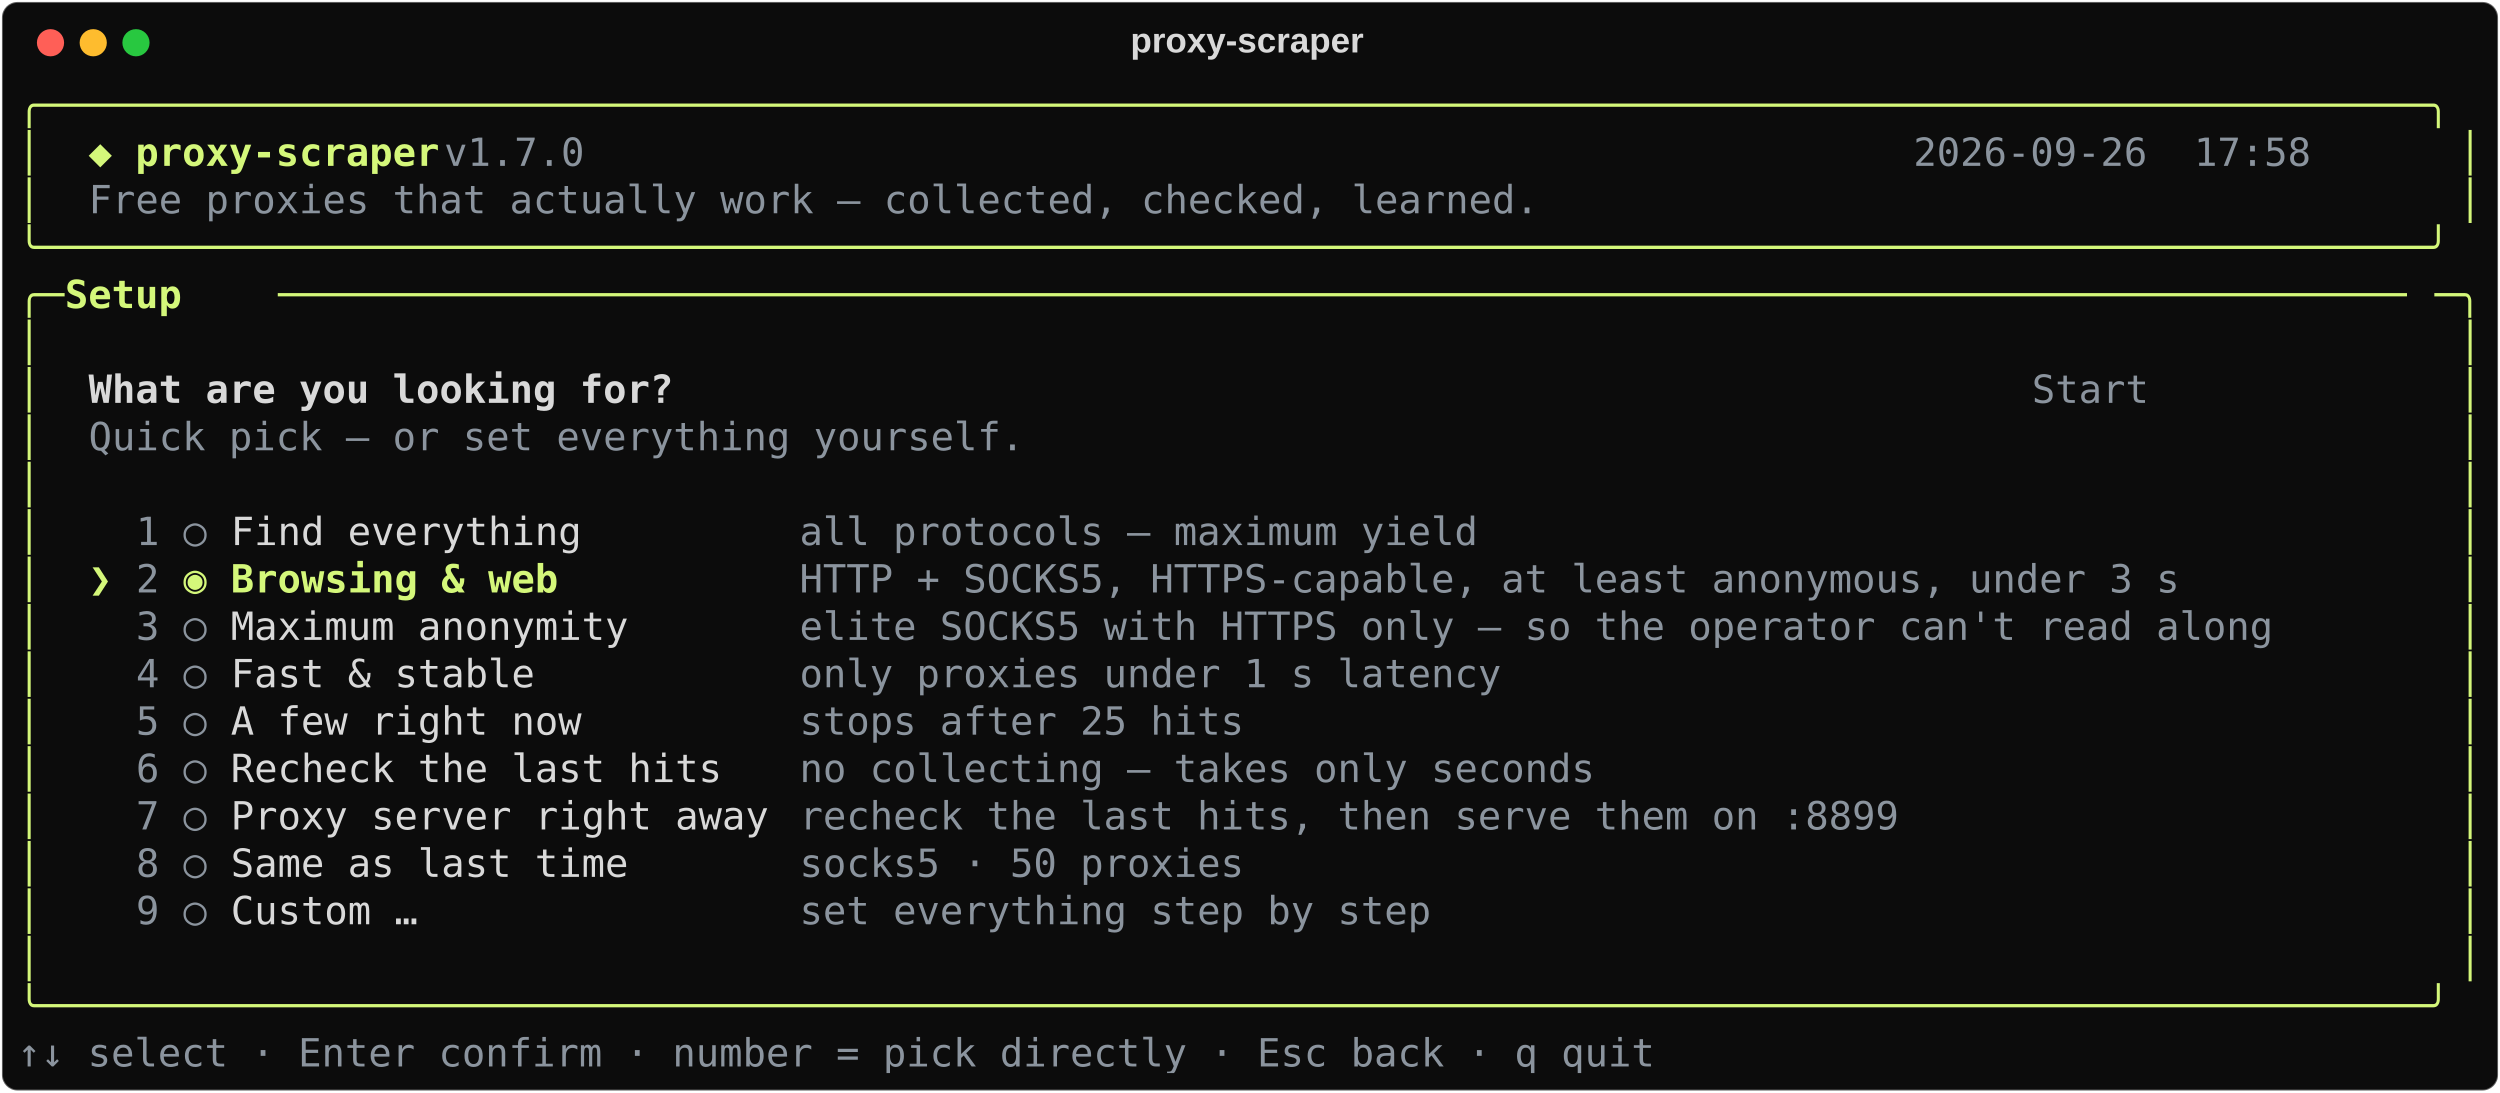
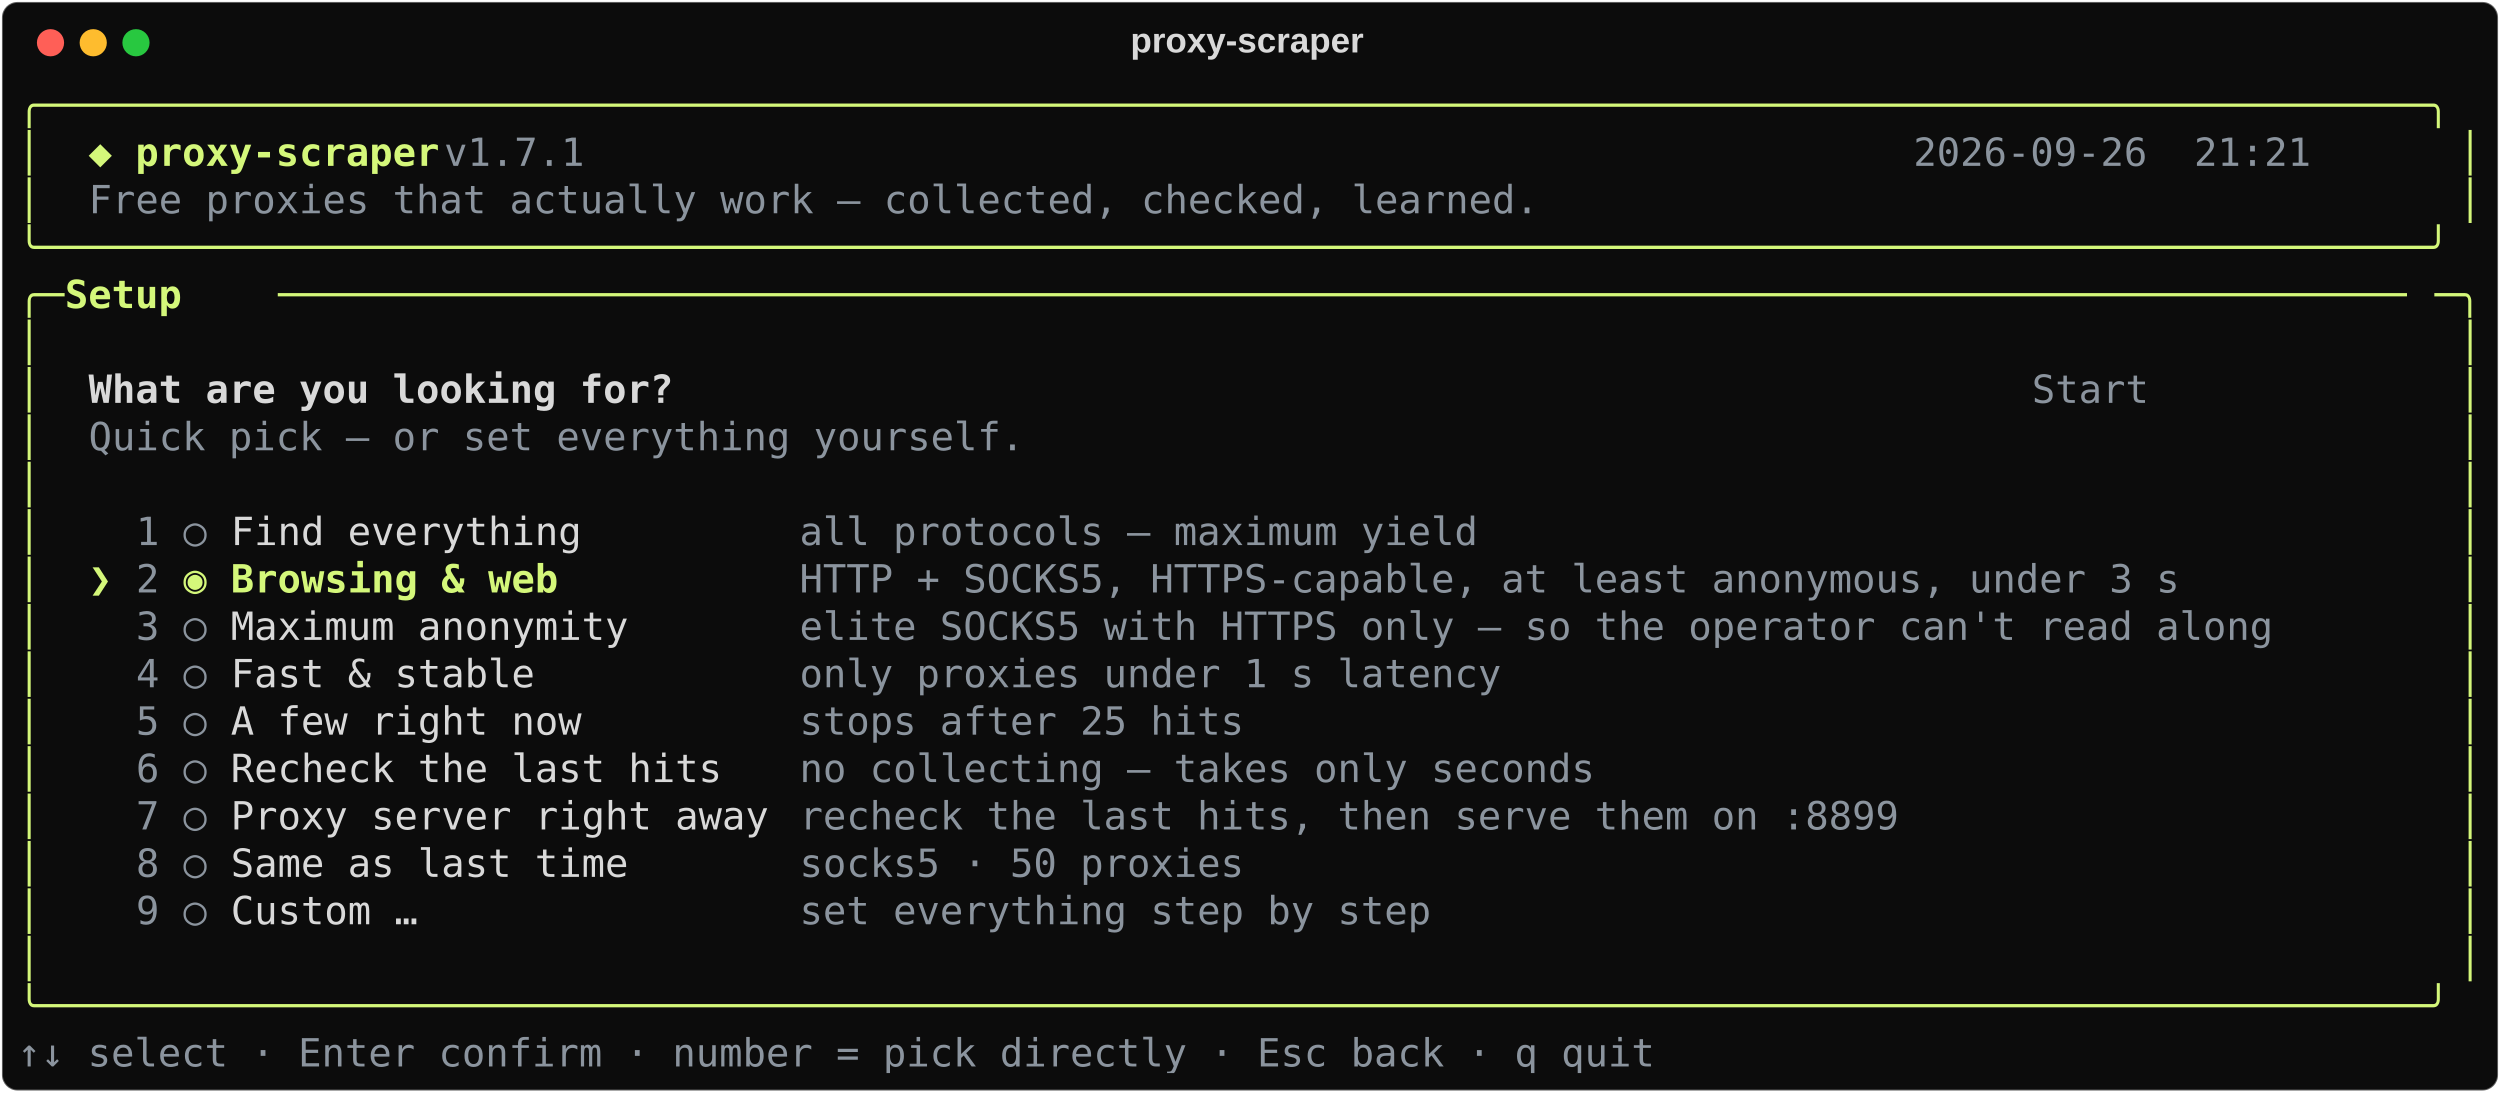
<svg xmlns="http://www.w3.org/2000/svg" class="rich-terminal" viewBox="0 0 1287 562.4">
  <style>

    @font-face {
        font-family: "Fira Code";
        src: local("FiraCode-Regular"),
                url("https://cdnjs.cloudflare.com/ajax/libs/firacode/6.2.0/woff2/FiraCode-Regular.woff2") format("woff2"),
                url("https://cdnjs.cloudflare.com/ajax/libs/firacode/6.2.0/woff/FiraCode-Regular.woff") format("woff");
        font-style: normal;
        font-weight: 400;
    }
    @font-face {
        font-family: "Fira Code";
        src: local("FiraCode-Bold"),
                url("https://cdnjs.cloudflare.com/ajax/libs/firacode/6.2.0/woff2/FiraCode-Bold.woff2") format("woff2"),
                url("https://cdnjs.cloudflare.com/ajax/libs/firacode/6.2.0/woff/FiraCode-Bold.woff") format("woff");
        font-style: bold;
        font-weight: 700;
    }

-     .terminal-4062916696-matrix {
+     .terminal-229519434-matrix {
        font-family: Fira Code, monospace;
        font-size: 20px;
        line-height: 24.4px;
        font-variant-east-asian: full-width;
    }

-     .terminal-4062916696-title {
+     .terminal-229519434-title {
        font-size: 18px;
        font-weight: bold;
        font-family: arial;
    }

-     .terminal-4062916696-r1 { fill: #d4f77a }
- .terminal-4062916696-r2 { fill: #d9d9d9 }
- .terminal-4062916696-r3 { fill: #d4f77a;font-weight: bold }
- .terminal-4062916696-r4 { fill: #8b949e }
- .terminal-4062916696-r5 { fill: #d9d9d9;font-weight: bold }
+     .terminal-229519434-r1 { fill: #d4f77a }
+ .terminal-229519434-r2 { fill: #d9d9d9 }
+ .terminal-229519434-r3 { fill: #d4f77a;font-weight: bold }
+ .terminal-229519434-r4 { fill: #8b949e }
+ .terminal-229519434-r5 { fill: #d9d9d9;font-weight: bold }
    </style>
  <defs>
-     <clipPath id="terminal-4062916696-clip-terminal">
+     <clipPath id="terminal-229519434-clip-terminal">
      <rect x="0" y="0" width="1267.8" height="511.4" />
    </clipPath>
-     <clipPath id="terminal-4062916696-line-0">
+     <clipPath id="terminal-229519434-line-0">
      <rect x="0" y="1.5" width="1268.8" height="24.65" />
    </clipPath>
-     <clipPath id="terminal-4062916696-line-1">
+     <clipPath id="terminal-229519434-line-1">
      <rect x="0" y="25.9" width="1268.8" height="24.65" />
    </clipPath>
-     <clipPath id="terminal-4062916696-line-2">
+     <clipPath id="terminal-229519434-line-2">
      <rect x="0" y="50.3" width="1268.8" height="24.65" />
    </clipPath>
-     <clipPath id="terminal-4062916696-line-3">
+     <clipPath id="terminal-229519434-line-3">
      <rect x="0" y="74.7" width="1268.8" height="24.65" />
    </clipPath>
-     <clipPath id="terminal-4062916696-line-4">
+     <clipPath id="terminal-229519434-line-4">
      <rect x="0" y="99.1" width="1268.8" height="24.65" />
    </clipPath>
-     <clipPath id="terminal-4062916696-line-5">
+     <clipPath id="terminal-229519434-line-5">
      <rect x="0" y="123.5" width="1268.8" height="24.65" />
    </clipPath>
-     <clipPath id="terminal-4062916696-line-6">
+     <clipPath id="terminal-229519434-line-6">
      <rect x="0" y="147.9" width="1268.8" height="24.65" />
    </clipPath>
-     <clipPath id="terminal-4062916696-line-7">
+     <clipPath id="terminal-229519434-line-7">
      <rect x="0" y="172.3" width="1268.8" height="24.65" />
    </clipPath>
-     <clipPath id="terminal-4062916696-line-8">
+     <clipPath id="terminal-229519434-line-8">
      <rect x="0" y="196.7" width="1268.8" height="24.65" />
    </clipPath>
-     <clipPath id="terminal-4062916696-line-9">
+     <clipPath id="terminal-229519434-line-9">
      <rect x="0" y="221.1" width="1268.8" height="24.65" />
    </clipPath>
-     <clipPath id="terminal-4062916696-line-10">
+     <clipPath id="terminal-229519434-line-10">
      <rect x="0" y="245.5" width="1268.8" height="24.65" />
    </clipPath>
-     <clipPath id="terminal-4062916696-line-11">
+     <clipPath id="terminal-229519434-line-11">
      <rect x="0" y="269.9" width="1268.8" height="24.65" />
    </clipPath>
-     <clipPath id="terminal-4062916696-line-12">
+     <clipPath id="terminal-229519434-line-12">
      <rect x="0" y="294.3" width="1268.8" height="24.65" />
    </clipPath>
-     <clipPath id="terminal-4062916696-line-13">
+     <clipPath id="terminal-229519434-line-13">
      <rect x="0" y="318.7" width="1268.8" height="24.65" />
    </clipPath>
-     <clipPath id="terminal-4062916696-line-14">
+     <clipPath id="terminal-229519434-line-14">
      <rect x="0" y="343.1" width="1268.8" height="24.65" />
    </clipPath>
-     <clipPath id="terminal-4062916696-line-15">
+     <clipPath id="terminal-229519434-line-15">
      <rect x="0" y="367.5" width="1268.8" height="24.65" />
    </clipPath>
-     <clipPath id="terminal-4062916696-line-16">
+     <clipPath id="terminal-229519434-line-16">
      <rect x="0" y="391.9" width="1268.8" height="24.65" />
    </clipPath>
-     <clipPath id="terminal-4062916696-line-17">
+     <clipPath id="terminal-229519434-line-17">
      <rect x="0" y="416.3" width="1268.8" height="24.65" />
    </clipPath>
-     <clipPath id="terminal-4062916696-line-18">
+     <clipPath id="terminal-229519434-line-18">
      <rect x="0" y="440.7" width="1268.8" height="24.65" />
    </clipPath>
-     <clipPath id="terminal-4062916696-line-19">
+     <clipPath id="terminal-229519434-line-19">
      <rect x="0" y="465.1" width="1268.8" height="24.65" />
    </clipPath>
  </defs>
  <rect fill="#0c0c0c" stroke="rgba(255,255,255,0.35)" stroke-width="1" x="1" y="1" width="1285" height="560.4" rx="8" />
-   <text class="terminal-4062916696-title" fill="#d9d9d9" text-anchor="middle" x="642" y="27">proxy-scraper</text>
+   <text class="terminal-229519434-title" fill="#d9d9d9" text-anchor="middle" x="642" y="27">proxy-scraper</text>
  <g transform="translate(26,22)">
    <circle cx="0" cy="0" r="7" fill="#ff5f57" />
    <circle cx="22" cy="0" r="7" fill="#febc2e" />
    <circle cx="44" cy="0" r="7" fill="#28c840" />
  </g>
-   <g transform="translate(9, 41)" clip-path="url(#terminal-4062916696-clip-terminal)">
-     <g class="terminal-4062916696-matrix">
-       <text class="terminal-4062916696-r1" x="0" y="20" textLength="1268.8" clip-path="url(#terminal-4062916696-line-0)">╭──────────────────────────────────────────────────────────────────────────────────────────────────────╮</text>
-       <text class="terminal-4062916696-r2" x="1268.8" y="20" textLength="12.2" clip-path="url(#terminal-4062916696-line-0)">
- </text>
-       <text class="terminal-4062916696-r1" x="0" y="44.4" textLength="12.2" clip-path="url(#terminal-4062916696-line-1)">│</text>
-       <text class="terminal-4062916696-r3" x="36.6" y="44.4" textLength="183" clip-path="url(#terminal-4062916696-line-1)">◆ proxy-scraper</text>
-       <text class="terminal-4062916696-r4" x="219.6" y="44.4" textLength="97.6" clip-path="url(#terminal-4062916696-line-1)">  v1.7.0</text>
-       <text class="terminal-4062916696-r4" x="976" y="44.4" textLength="256.2" clip-path="url(#terminal-4062916696-line-1)">    2026-09-26  17:58</text>
-       <text class="terminal-4062916696-r1" x="1256.6" y="44.4" textLength="12.2" clip-path="url(#terminal-4062916696-line-1)">│</text>
-       <text class="terminal-4062916696-r2" x="1268.8" y="44.4" textLength="12.2" clip-path="url(#terminal-4062916696-line-1)">
- </text>
-       <text class="terminal-4062916696-r1" x="0" y="68.8" textLength="12.2" clip-path="url(#terminal-4062916696-line-2)">│</text>
-       <text class="terminal-4062916696-r4" x="36.6" y="68.8" textLength="939.4" clip-path="url(#terminal-4062916696-line-2)">Free proxies that actually work – collected, checked, learned.               </text>
-       <text class="terminal-4062916696-r1" x="1256.6" y="68.8" textLength="12.2" clip-path="url(#terminal-4062916696-line-2)">│</text>
-       <text class="terminal-4062916696-r2" x="1268.8" y="68.8" textLength="12.2" clip-path="url(#terminal-4062916696-line-2)">
- </text>
-       <text class="terminal-4062916696-r1" x="0" y="93.2" textLength="1268.8" clip-path="url(#terminal-4062916696-line-3)">╰──────────────────────────────────────────────────────────────────────────────────────────────────────╯</text>
-       <text class="terminal-4062916696-r2" x="1268.8" y="93.2" textLength="12.2" clip-path="url(#terminal-4062916696-line-3)">
- </text>
-       <text class="terminal-4062916696-r1" x="0" y="117.6" textLength="24.4" clip-path="url(#terminal-4062916696-line-4)">╭─</text>
-       <text class="terminal-4062916696-r3" x="24.4" y="117.6" textLength="109.8" clip-path="url(#terminal-4062916696-line-4)">  Setup  </text>
-       <text class="terminal-4062916696-r1" x="134.2" y="117.6" textLength="1110.2" clip-path="url(#terminal-4062916696-line-4)">───────────────────────────────────────────────────────────────────────────────────────────</text>
-       <text class="terminal-4062916696-r1" x="1244.4" y="117.6" textLength="24.4" clip-path="url(#terminal-4062916696-line-4)">─╮</text>
-       <text class="terminal-4062916696-r2" x="1268.8" y="117.6" textLength="12.2" clip-path="url(#terminal-4062916696-line-4)">
- </text>
-       <text class="terminal-4062916696-r1" x="0" y="142" textLength="12.2" clip-path="url(#terminal-4062916696-line-5)">│</text>
-       <text class="terminal-4062916696-r1" x="1256.6" y="142" textLength="12.2" clip-path="url(#terminal-4062916696-line-5)">│</text>
-       <text class="terminal-4062916696-r2" x="1268.8" y="142" textLength="12.2" clip-path="url(#terminal-4062916696-line-5)">
- </text>
-       <text class="terminal-4062916696-r1" x="0" y="166.4" textLength="12.2" clip-path="url(#terminal-4062916696-line-6)">│</text>
-       <text class="terminal-4062916696-r5" x="36.6" y="166.4" textLength="1000.4" clip-path="url(#terminal-4062916696-line-6)">What are you looking for?                                                         </text>
-       <text class="terminal-4062916696-r4" x="1037" y="166.4" textLength="195.2" clip-path="url(#terminal-4062916696-line-6)">           Start</text>
-       <text class="terminal-4062916696-r1" x="1256.6" y="166.4" textLength="12.2" clip-path="url(#terminal-4062916696-line-6)">│</text>
-       <text class="terminal-4062916696-r2" x="1268.8" y="166.4" textLength="12.2" clip-path="url(#terminal-4062916696-line-6)">
- </text>
-       <text class="terminal-4062916696-r1" x="0" y="190.8" textLength="12.2" clip-path="url(#terminal-4062916696-line-7)">│</text>
-       <text class="terminal-4062916696-r4" x="36.6" y="190.8" textLength="488" clip-path="url(#terminal-4062916696-line-7)">Quick pick – or set everything yourself.</text>
-       <text class="terminal-4062916696-r1" x="1256.6" y="190.8" textLength="12.2" clip-path="url(#terminal-4062916696-line-7)">│</text>
-       <text class="terminal-4062916696-r2" x="1268.8" y="190.8" textLength="12.2" clip-path="url(#terminal-4062916696-line-7)">
- </text>
-       <text class="terminal-4062916696-r1" x="0" y="215.2" textLength="12.2" clip-path="url(#terminal-4062916696-line-8)">│</text>
-       <text class="terminal-4062916696-r1" x="1256.6" y="215.2" textLength="12.2" clip-path="url(#terminal-4062916696-line-8)">│</text>
-       <text class="terminal-4062916696-r2" x="1268.8" y="215.2" textLength="12.2" clip-path="url(#terminal-4062916696-line-8)">
- </text>
-       <text class="terminal-4062916696-r1" x="0" y="239.6" textLength="12.2" clip-path="url(#terminal-4062916696-line-9)">│</text>
-       <text class="terminal-4062916696-r4" x="61" y="239.6" textLength="12.2" clip-path="url(#terminal-4062916696-line-9)">1</text>
-       <text class="terminal-4062916696-r4" x="85.4" y="239.6" textLength="12.2" clip-path="url(#terminal-4062916696-line-9)">○</text>
-       <text class="terminal-4062916696-r2" x="109.8" y="239.6" textLength="280.6" clip-path="url(#terminal-4062916696-line-9)">Find everything        </text>
-       <text class="terminal-4062916696-r4" x="402.6" y="239.6" textLength="829.6" clip-path="url(#terminal-4062916696-line-9)">all protocols – maximum yield                                       </text>
-       <text class="terminal-4062916696-r1" x="1256.6" y="239.6" textLength="12.2" clip-path="url(#terminal-4062916696-line-9)">│</text>
-       <text class="terminal-4062916696-r2" x="1268.8" y="239.6" textLength="12.2" clip-path="url(#terminal-4062916696-line-9)">
- </text>
-       <text class="terminal-4062916696-r1" x="0" y="264" textLength="12.2" clip-path="url(#terminal-4062916696-line-10)">│</text>
-       <text class="terminal-4062916696-r3" x="36.6" y="264" textLength="12.2" clip-path="url(#terminal-4062916696-line-10)">❯</text>
-       <text class="terminal-4062916696-r4" x="61" y="264" textLength="12.2" clip-path="url(#terminal-4062916696-line-10)">2</text>
-       <text class="terminal-4062916696-r3" x="85.4" y="264" textLength="12.2" clip-path="url(#terminal-4062916696-line-10)">◉</text>
-       <text class="terminal-4062916696-r3" x="109.8" y="264" textLength="280.6" clip-path="url(#terminal-4062916696-line-10)">Browsing &amp; web         </text>
-       <text class="terminal-4062916696-r4" x="402.6" y="264" textLength="829.6" clip-path="url(#terminal-4062916696-line-10)">HTTP + SOCKS5, HTTPS-capable, at least anonymous, under 3 s         </text>
-       <text class="terminal-4062916696-r1" x="1256.6" y="264" textLength="12.2" clip-path="url(#terminal-4062916696-line-10)">│</text>
-       <text class="terminal-4062916696-r2" x="1268.8" y="264" textLength="12.2" clip-path="url(#terminal-4062916696-line-10)">
- </text>
-       <text class="terminal-4062916696-r1" x="0" y="288.4" textLength="12.2" clip-path="url(#terminal-4062916696-line-11)">│</text>
-       <text class="terminal-4062916696-r4" x="61" y="288.4" textLength="12.2" clip-path="url(#terminal-4062916696-line-11)">3</text>
-       <text class="terminal-4062916696-r4" x="85.4" y="288.4" textLength="12.2" clip-path="url(#terminal-4062916696-line-11)">○</text>
-       <text class="terminal-4062916696-r2" x="109.8" y="288.4" textLength="280.6" clip-path="url(#terminal-4062916696-line-11)">Maximum anonymity      </text>
-       <text class="terminal-4062916696-r4" x="402.6" y="288.4" textLength="829.6" clip-path="url(#terminal-4062916696-line-11)">elite SOCKS5 with HTTPS only – so the operator can't read along     </text>
-       <text class="terminal-4062916696-r1" x="1256.6" y="288.4" textLength="12.2" clip-path="url(#terminal-4062916696-line-11)">│</text>
-       <text class="terminal-4062916696-r2" x="1268.8" y="288.4" textLength="12.2" clip-path="url(#terminal-4062916696-line-11)">
- </text>
-       <text class="terminal-4062916696-r1" x="0" y="312.8" textLength="12.2" clip-path="url(#terminal-4062916696-line-12)">│</text>
-       <text class="terminal-4062916696-r4" x="61" y="312.8" textLength="12.2" clip-path="url(#terminal-4062916696-line-12)">4</text>
-       <text class="terminal-4062916696-r4" x="85.4" y="312.8" textLength="12.2" clip-path="url(#terminal-4062916696-line-12)">○</text>
-       <text class="terminal-4062916696-r2" x="109.8" y="312.8" textLength="280.6" clip-path="url(#terminal-4062916696-line-12)">Fast &amp; stable          </text>
-       <text class="terminal-4062916696-r4" x="402.6" y="312.8" textLength="829.6" clip-path="url(#terminal-4062916696-line-12)">only proxies under 1 s latency                                      </text>
-       <text class="terminal-4062916696-r1" x="1256.6" y="312.8" textLength="12.2" clip-path="url(#terminal-4062916696-line-12)">│</text>
-       <text class="terminal-4062916696-r2" x="1268.8" y="312.8" textLength="12.2" clip-path="url(#terminal-4062916696-line-12)">
- </text>
-       <text class="terminal-4062916696-r1" x="0" y="337.2" textLength="12.2" clip-path="url(#terminal-4062916696-line-13)">│</text>
-       <text class="terminal-4062916696-r4" x="61" y="337.2" textLength="12.2" clip-path="url(#terminal-4062916696-line-13)">5</text>
-       <text class="terminal-4062916696-r4" x="85.4" y="337.2" textLength="12.2" clip-path="url(#terminal-4062916696-line-13)">○</text>
-       <text class="terminal-4062916696-r2" x="109.8" y="337.2" textLength="280.6" clip-path="url(#terminal-4062916696-line-13)">A few right now        </text>
-       <text class="terminal-4062916696-r4" x="402.6" y="337.2" textLength="829.6" clip-path="url(#terminal-4062916696-line-13)">stops after 25 hits                                                 </text>
-       <text class="terminal-4062916696-r1" x="1256.6" y="337.2" textLength="12.2" clip-path="url(#terminal-4062916696-line-13)">│</text>
-       <text class="terminal-4062916696-r2" x="1268.8" y="337.2" textLength="12.2" clip-path="url(#terminal-4062916696-line-13)">
- </text>
-       <text class="terminal-4062916696-r1" x="0" y="361.6" textLength="12.2" clip-path="url(#terminal-4062916696-line-14)">│</text>
-       <text class="terminal-4062916696-r4" x="61" y="361.6" textLength="12.2" clip-path="url(#terminal-4062916696-line-14)">6</text>
-       <text class="terminal-4062916696-r4" x="85.4" y="361.6" textLength="12.2" clip-path="url(#terminal-4062916696-line-14)">○</text>
-       <text class="terminal-4062916696-r2" x="109.8" y="361.6" textLength="280.6" clip-path="url(#terminal-4062916696-line-14)">Recheck the last hits  </text>
-       <text class="terminal-4062916696-r4" x="402.6" y="361.6" textLength="829.6" clip-path="url(#terminal-4062916696-line-14)">no collecting – takes only seconds                                  </text>
-       <text class="terminal-4062916696-r1" x="1256.6" y="361.6" textLength="12.2" clip-path="url(#terminal-4062916696-line-14)">│</text>
-       <text class="terminal-4062916696-r2" x="1268.8" y="361.6" textLength="12.2" clip-path="url(#terminal-4062916696-line-14)">
- </text>
-       <text class="terminal-4062916696-r1" x="0" y="386" textLength="12.2" clip-path="url(#terminal-4062916696-line-15)">│</text>
-       <text class="terminal-4062916696-r4" x="61" y="386" textLength="12.2" clip-path="url(#terminal-4062916696-line-15)">7</text>
-       <text class="terminal-4062916696-r4" x="85.4" y="386" textLength="12.2" clip-path="url(#terminal-4062916696-line-15)">○</text>
-       <text class="terminal-4062916696-r2" x="109.8" y="386" textLength="280.6" clip-path="url(#terminal-4062916696-line-15)">Proxy server right away</text>
-       <text class="terminal-4062916696-r4" x="402.6" y="386" textLength="829.6" clip-path="url(#terminal-4062916696-line-15)">recheck the last hits, then serve them on :8899                     </text>
-       <text class="terminal-4062916696-r1" x="1256.6" y="386" textLength="12.2" clip-path="url(#terminal-4062916696-line-15)">│</text>
-       <text class="terminal-4062916696-r2" x="1268.8" y="386" textLength="12.2" clip-path="url(#terminal-4062916696-line-15)">
- </text>
-       <text class="terminal-4062916696-r1" x="0" y="410.4" textLength="12.2" clip-path="url(#terminal-4062916696-line-16)">│</text>
-       <text class="terminal-4062916696-r4" x="61" y="410.4" textLength="12.2" clip-path="url(#terminal-4062916696-line-16)">8</text>
-       <text class="terminal-4062916696-r4" x="85.4" y="410.4" textLength="12.2" clip-path="url(#terminal-4062916696-line-16)">○</text>
-       <text class="terminal-4062916696-r2" x="109.8" y="410.4" textLength="280.6" clip-path="url(#terminal-4062916696-line-16)">Same as last time      </text>
-       <text class="terminal-4062916696-r4" x="402.6" y="410.4" textLength="829.6" clip-path="url(#terminal-4062916696-line-16)">socks5 · 50 proxies                                                 </text>
-       <text class="terminal-4062916696-r1" x="1256.6" y="410.4" textLength="12.2" clip-path="url(#terminal-4062916696-line-16)">│</text>
-       <text class="terminal-4062916696-r2" x="1268.8" y="410.4" textLength="12.2" clip-path="url(#terminal-4062916696-line-16)">
- </text>
-       <text class="terminal-4062916696-r1" x="0" y="434.8" textLength="12.2" clip-path="url(#terminal-4062916696-line-17)">│</text>
-       <text class="terminal-4062916696-r4" x="61" y="434.8" textLength="12.2" clip-path="url(#terminal-4062916696-line-17)">9</text>
-       <text class="terminal-4062916696-r4" x="85.4" y="434.8" textLength="12.2" clip-path="url(#terminal-4062916696-line-17)">○</text>
-       <text class="terminal-4062916696-r2" x="109.8" y="434.8" textLength="280.6" clip-path="url(#terminal-4062916696-line-17)">Custom …               </text>
-       <text class="terminal-4062916696-r4" x="402.6" y="434.8" textLength="829.6" clip-path="url(#terminal-4062916696-line-17)">set everything step by step                                         </text>
-       <text class="terminal-4062916696-r1" x="1256.6" y="434.8" textLength="12.2" clip-path="url(#terminal-4062916696-line-17)">│</text>
-       <text class="terminal-4062916696-r2" x="1268.8" y="434.8" textLength="12.2" clip-path="url(#terminal-4062916696-line-17)">
- </text>
-       <text class="terminal-4062916696-r1" x="0" y="459.2" textLength="12.2" clip-path="url(#terminal-4062916696-line-18)">│</text>
-       <text class="terminal-4062916696-r1" x="1256.6" y="459.2" textLength="12.2" clip-path="url(#terminal-4062916696-line-18)">│</text>
-       <text class="terminal-4062916696-r2" x="1268.8" y="459.2" textLength="12.2" clip-path="url(#terminal-4062916696-line-18)">
- </text>
-       <text class="terminal-4062916696-r1" x="0" y="483.6" textLength="1268.8" clip-path="url(#terminal-4062916696-line-19)">╰──────────────────────────────────────────────────────────────────────────────────────────────────────╯</text>
-       <text class="terminal-4062916696-r2" x="1268.8" y="483.6" textLength="12.2" clip-path="url(#terminal-4062916696-line-19)">
- </text>
-       <text class="terminal-4062916696-r4" x="0" y="508" textLength="878.4" clip-path="url(#terminal-4062916696-line-20)">  ↑↓ select · Enter confirm · number = pick directly · Esc back · q quit</text>
-       <text class="terminal-4062916696-r2" x="1268.8" y="508" textLength="12.2" clip-path="url(#terminal-4062916696-line-20)">
+   <g transform="translate(9, 41)" clip-path="url(#terminal-229519434-clip-terminal)">
+     <g class="terminal-229519434-matrix">
+       <text class="terminal-229519434-r1" x="0" y="20" textLength="1268.8" clip-path="url(#terminal-229519434-line-0)">╭──────────────────────────────────────────────────────────────────────────────────────────────────────╮</text>
+       <text class="terminal-229519434-r2" x="1268.8" y="20" textLength="12.2" clip-path="url(#terminal-229519434-line-0)">
+ </text>
+       <text class="terminal-229519434-r1" x="0" y="44.4" textLength="12.2" clip-path="url(#terminal-229519434-line-1)">│</text>
+       <text class="terminal-229519434-r3" x="36.6" y="44.4" textLength="183" clip-path="url(#terminal-229519434-line-1)">◆ proxy-scraper</text>
+       <text class="terminal-229519434-r4" x="219.6" y="44.4" textLength="97.6" clip-path="url(#terminal-229519434-line-1)">  v1.7.1</text>
+       <text class="terminal-229519434-r4" x="976" y="44.4" textLength="256.2" clip-path="url(#terminal-229519434-line-1)">    2026-09-26  21:21</text>
+       <text class="terminal-229519434-r1" x="1256.6" y="44.4" textLength="12.2" clip-path="url(#terminal-229519434-line-1)">│</text>
+       <text class="terminal-229519434-r2" x="1268.8" y="44.4" textLength="12.2" clip-path="url(#terminal-229519434-line-1)">
+ </text>
+       <text class="terminal-229519434-r1" x="0" y="68.8" textLength="12.2" clip-path="url(#terminal-229519434-line-2)">│</text>
+       <text class="terminal-229519434-r4" x="36.6" y="68.8" textLength="939.4" clip-path="url(#terminal-229519434-line-2)">Free proxies that actually work – collected, checked, learned.               </text>
+       <text class="terminal-229519434-r1" x="1256.6" y="68.8" textLength="12.2" clip-path="url(#terminal-229519434-line-2)">│</text>
+       <text class="terminal-229519434-r2" x="1268.8" y="68.8" textLength="12.2" clip-path="url(#terminal-229519434-line-2)">
+ </text>
+       <text class="terminal-229519434-r1" x="0" y="93.2" textLength="1268.8" clip-path="url(#terminal-229519434-line-3)">╰──────────────────────────────────────────────────────────────────────────────────────────────────────╯</text>
+       <text class="terminal-229519434-r2" x="1268.8" y="93.2" textLength="12.2" clip-path="url(#terminal-229519434-line-3)">
+ </text>
+       <text class="terminal-229519434-r1" x="0" y="117.6" textLength="24.4" clip-path="url(#terminal-229519434-line-4)">╭─</text>
+       <text class="terminal-229519434-r3" x="24.4" y="117.6" textLength="109.8" clip-path="url(#terminal-229519434-line-4)">  Setup  </text>
+       <text class="terminal-229519434-r1" x="134.2" y="117.6" textLength="1110.2" clip-path="url(#terminal-229519434-line-4)">───────────────────────────────────────────────────────────────────────────────────────────</text>
+       <text class="terminal-229519434-r1" x="1244.4" y="117.6" textLength="24.4" clip-path="url(#terminal-229519434-line-4)">─╮</text>
+       <text class="terminal-229519434-r2" x="1268.8" y="117.6" textLength="12.2" clip-path="url(#terminal-229519434-line-4)">
+ </text>
+       <text class="terminal-229519434-r1" x="0" y="142" textLength="12.2" clip-path="url(#terminal-229519434-line-5)">│</text>
+       <text class="terminal-229519434-r1" x="1256.6" y="142" textLength="12.2" clip-path="url(#terminal-229519434-line-5)">│</text>
+       <text class="terminal-229519434-r2" x="1268.8" y="142" textLength="12.2" clip-path="url(#terminal-229519434-line-5)">
+ </text>
+       <text class="terminal-229519434-r1" x="0" y="166.4" textLength="12.2" clip-path="url(#terminal-229519434-line-6)">│</text>
+       <text class="terminal-229519434-r5" x="36.6" y="166.4" textLength="1000.4" clip-path="url(#terminal-229519434-line-6)">What are you looking for?                                                         </text>
+       <text class="terminal-229519434-r4" x="1037" y="166.4" textLength="195.2" clip-path="url(#terminal-229519434-line-6)">           Start</text>
+       <text class="terminal-229519434-r1" x="1256.6" y="166.4" textLength="12.2" clip-path="url(#terminal-229519434-line-6)">│</text>
+       <text class="terminal-229519434-r2" x="1268.8" y="166.4" textLength="12.2" clip-path="url(#terminal-229519434-line-6)">
+ </text>
+       <text class="terminal-229519434-r1" x="0" y="190.8" textLength="12.2" clip-path="url(#terminal-229519434-line-7)">│</text>
+       <text class="terminal-229519434-r4" x="36.6" y="190.8" textLength="488" clip-path="url(#terminal-229519434-line-7)">Quick pick – or set everything yourself.</text>
+       <text class="terminal-229519434-r1" x="1256.6" y="190.8" textLength="12.2" clip-path="url(#terminal-229519434-line-7)">│</text>
+       <text class="terminal-229519434-r2" x="1268.8" y="190.8" textLength="12.2" clip-path="url(#terminal-229519434-line-7)">
+ </text>
+       <text class="terminal-229519434-r1" x="0" y="215.2" textLength="12.2" clip-path="url(#terminal-229519434-line-8)">│</text>
+       <text class="terminal-229519434-r1" x="1256.6" y="215.2" textLength="12.2" clip-path="url(#terminal-229519434-line-8)">│</text>
+       <text class="terminal-229519434-r2" x="1268.8" y="215.2" textLength="12.2" clip-path="url(#terminal-229519434-line-8)">
+ </text>
+       <text class="terminal-229519434-r1" x="0" y="239.6" textLength="12.2" clip-path="url(#terminal-229519434-line-9)">│</text>
+       <text class="terminal-229519434-r4" x="61" y="239.6" textLength="12.2" clip-path="url(#terminal-229519434-line-9)">1</text>
+       <text class="terminal-229519434-r4" x="85.4" y="239.6" textLength="12.2" clip-path="url(#terminal-229519434-line-9)">○</text>
+       <text class="terminal-229519434-r2" x="109.8" y="239.6" textLength="280.6" clip-path="url(#terminal-229519434-line-9)">Find everything        </text>
+       <text class="terminal-229519434-r4" x="402.6" y="239.6" textLength="829.6" clip-path="url(#terminal-229519434-line-9)">all protocols – maximum yield                                       </text>
+       <text class="terminal-229519434-r1" x="1256.6" y="239.6" textLength="12.2" clip-path="url(#terminal-229519434-line-9)">│</text>
+       <text class="terminal-229519434-r2" x="1268.8" y="239.6" textLength="12.2" clip-path="url(#terminal-229519434-line-9)">
+ </text>
+       <text class="terminal-229519434-r1" x="0" y="264" textLength="12.2" clip-path="url(#terminal-229519434-line-10)">│</text>
+       <text class="terminal-229519434-r3" x="36.6" y="264" textLength="12.2" clip-path="url(#terminal-229519434-line-10)">❯</text>
+       <text class="terminal-229519434-r4" x="61" y="264" textLength="12.2" clip-path="url(#terminal-229519434-line-10)">2</text>
+       <text class="terminal-229519434-r3" x="85.4" y="264" textLength="12.2" clip-path="url(#terminal-229519434-line-10)">◉</text>
+       <text class="terminal-229519434-r3" x="109.8" y="264" textLength="280.6" clip-path="url(#terminal-229519434-line-10)">Browsing &amp; web         </text>
+       <text class="terminal-229519434-r4" x="402.6" y="264" textLength="829.6" clip-path="url(#terminal-229519434-line-10)">HTTP + SOCKS5, HTTPS-capable, at least anonymous, under 3 s         </text>
+       <text class="terminal-229519434-r1" x="1256.6" y="264" textLength="12.2" clip-path="url(#terminal-229519434-line-10)">│</text>
+       <text class="terminal-229519434-r2" x="1268.8" y="264" textLength="12.2" clip-path="url(#terminal-229519434-line-10)">
+ </text>
+       <text class="terminal-229519434-r1" x="0" y="288.4" textLength="12.2" clip-path="url(#terminal-229519434-line-11)">│</text>
+       <text class="terminal-229519434-r4" x="61" y="288.4" textLength="12.2" clip-path="url(#terminal-229519434-line-11)">3</text>
+       <text class="terminal-229519434-r4" x="85.4" y="288.4" textLength="12.2" clip-path="url(#terminal-229519434-line-11)">○</text>
+       <text class="terminal-229519434-r2" x="109.8" y="288.4" textLength="280.6" clip-path="url(#terminal-229519434-line-11)">Maximum anonymity      </text>
+       <text class="terminal-229519434-r4" x="402.6" y="288.4" textLength="829.6" clip-path="url(#terminal-229519434-line-11)">elite SOCKS5 with HTTPS only – so the operator can't read along     </text>
+       <text class="terminal-229519434-r1" x="1256.6" y="288.4" textLength="12.2" clip-path="url(#terminal-229519434-line-11)">│</text>
+       <text class="terminal-229519434-r2" x="1268.8" y="288.4" textLength="12.2" clip-path="url(#terminal-229519434-line-11)">
+ </text>
+       <text class="terminal-229519434-r1" x="0" y="312.8" textLength="12.2" clip-path="url(#terminal-229519434-line-12)">│</text>
+       <text class="terminal-229519434-r4" x="61" y="312.8" textLength="12.2" clip-path="url(#terminal-229519434-line-12)">4</text>
+       <text class="terminal-229519434-r4" x="85.4" y="312.8" textLength="12.2" clip-path="url(#terminal-229519434-line-12)">○</text>
+       <text class="terminal-229519434-r2" x="109.8" y="312.8" textLength="280.6" clip-path="url(#terminal-229519434-line-12)">Fast &amp; stable          </text>
+       <text class="terminal-229519434-r4" x="402.6" y="312.8" textLength="829.6" clip-path="url(#terminal-229519434-line-12)">only proxies under 1 s latency                                      </text>
+       <text class="terminal-229519434-r1" x="1256.6" y="312.8" textLength="12.2" clip-path="url(#terminal-229519434-line-12)">│</text>
+       <text class="terminal-229519434-r2" x="1268.8" y="312.8" textLength="12.2" clip-path="url(#terminal-229519434-line-12)">
+ </text>
+       <text class="terminal-229519434-r1" x="0" y="337.2" textLength="12.2" clip-path="url(#terminal-229519434-line-13)">│</text>
+       <text class="terminal-229519434-r4" x="61" y="337.2" textLength="12.2" clip-path="url(#terminal-229519434-line-13)">5</text>
+       <text class="terminal-229519434-r4" x="85.4" y="337.2" textLength="12.2" clip-path="url(#terminal-229519434-line-13)">○</text>
+       <text class="terminal-229519434-r2" x="109.8" y="337.2" textLength="280.6" clip-path="url(#terminal-229519434-line-13)">A few right now        </text>
+       <text class="terminal-229519434-r4" x="402.6" y="337.2" textLength="829.6" clip-path="url(#terminal-229519434-line-13)">stops after 25 hits                                                 </text>
+       <text class="terminal-229519434-r1" x="1256.6" y="337.2" textLength="12.2" clip-path="url(#terminal-229519434-line-13)">│</text>
+       <text class="terminal-229519434-r2" x="1268.8" y="337.2" textLength="12.2" clip-path="url(#terminal-229519434-line-13)">
+ </text>
+       <text class="terminal-229519434-r1" x="0" y="361.6" textLength="12.2" clip-path="url(#terminal-229519434-line-14)">│</text>
+       <text class="terminal-229519434-r4" x="61" y="361.6" textLength="12.2" clip-path="url(#terminal-229519434-line-14)">6</text>
+       <text class="terminal-229519434-r4" x="85.4" y="361.6" textLength="12.2" clip-path="url(#terminal-229519434-line-14)">○</text>
+       <text class="terminal-229519434-r2" x="109.8" y="361.6" textLength="280.6" clip-path="url(#terminal-229519434-line-14)">Recheck the last hits  </text>
+       <text class="terminal-229519434-r4" x="402.6" y="361.6" textLength="829.6" clip-path="url(#terminal-229519434-line-14)">no collecting – takes only seconds                                  </text>
+       <text class="terminal-229519434-r1" x="1256.6" y="361.6" textLength="12.2" clip-path="url(#terminal-229519434-line-14)">│</text>
+       <text class="terminal-229519434-r2" x="1268.8" y="361.6" textLength="12.2" clip-path="url(#terminal-229519434-line-14)">
+ </text>
+       <text class="terminal-229519434-r1" x="0" y="386" textLength="12.2" clip-path="url(#terminal-229519434-line-15)">│</text>
+       <text class="terminal-229519434-r4" x="61" y="386" textLength="12.2" clip-path="url(#terminal-229519434-line-15)">7</text>
+       <text class="terminal-229519434-r4" x="85.4" y="386" textLength="12.2" clip-path="url(#terminal-229519434-line-15)">○</text>
+       <text class="terminal-229519434-r2" x="109.8" y="386" textLength="280.6" clip-path="url(#terminal-229519434-line-15)">Proxy server right away</text>
+       <text class="terminal-229519434-r4" x="402.6" y="386" textLength="829.6" clip-path="url(#terminal-229519434-line-15)">recheck the last hits, then serve them on :8899                     </text>
+       <text class="terminal-229519434-r1" x="1256.6" y="386" textLength="12.2" clip-path="url(#terminal-229519434-line-15)">│</text>
+       <text class="terminal-229519434-r2" x="1268.8" y="386" textLength="12.2" clip-path="url(#terminal-229519434-line-15)">
+ </text>
+       <text class="terminal-229519434-r1" x="0" y="410.4" textLength="12.2" clip-path="url(#terminal-229519434-line-16)">│</text>
+       <text class="terminal-229519434-r4" x="61" y="410.4" textLength="12.2" clip-path="url(#terminal-229519434-line-16)">8</text>
+       <text class="terminal-229519434-r4" x="85.4" y="410.4" textLength="12.2" clip-path="url(#terminal-229519434-line-16)">○</text>
+       <text class="terminal-229519434-r2" x="109.8" y="410.4" textLength="280.6" clip-path="url(#terminal-229519434-line-16)">Same as last time      </text>
+       <text class="terminal-229519434-r4" x="402.6" y="410.4" textLength="829.6" clip-path="url(#terminal-229519434-line-16)">socks5 · 50 proxies                                                 </text>
+       <text class="terminal-229519434-r1" x="1256.6" y="410.4" textLength="12.2" clip-path="url(#terminal-229519434-line-16)">│</text>
+       <text class="terminal-229519434-r2" x="1268.8" y="410.4" textLength="12.2" clip-path="url(#terminal-229519434-line-16)">
+ </text>
+       <text class="terminal-229519434-r1" x="0" y="434.8" textLength="12.2" clip-path="url(#terminal-229519434-line-17)">│</text>
+       <text class="terminal-229519434-r4" x="61" y="434.8" textLength="12.2" clip-path="url(#terminal-229519434-line-17)">9</text>
+       <text class="terminal-229519434-r4" x="85.4" y="434.8" textLength="12.2" clip-path="url(#terminal-229519434-line-17)">○</text>
+       <text class="terminal-229519434-r2" x="109.8" y="434.8" textLength="280.6" clip-path="url(#terminal-229519434-line-17)">Custom …               </text>
+       <text class="terminal-229519434-r4" x="402.6" y="434.8" textLength="829.6" clip-path="url(#terminal-229519434-line-17)">set everything step by step                                         </text>
+       <text class="terminal-229519434-r1" x="1256.6" y="434.8" textLength="12.2" clip-path="url(#terminal-229519434-line-17)">│</text>
+       <text class="terminal-229519434-r2" x="1268.8" y="434.8" textLength="12.2" clip-path="url(#terminal-229519434-line-17)">
+ </text>
+       <text class="terminal-229519434-r1" x="0" y="459.2" textLength="12.2" clip-path="url(#terminal-229519434-line-18)">│</text>
+       <text class="terminal-229519434-r1" x="1256.6" y="459.2" textLength="12.2" clip-path="url(#terminal-229519434-line-18)">│</text>
+       <text class="terminal-229519434-r2" x="1268.8" y="459.2" textLength="12.2" clip-path="url(#terminal-229519434-line-18)">
+ </text>
+       <text class="terminal-229519434-r1" x="0" y="483.6" textLength="1268.8" clip-path="url(#terminal-229519434-line-19)">╰──────────────────────────────────────────────────────────────────────────────────────────────────────╯</text>
+       <text class="terminal-229519434-r2" x="1268.8" y="483.6" textLength="12.2" clip-path="url(#terminal-229519434-line-19)">
+ </text>
+       <text class="terminal-229519434-r4" x="0" y="508" textLength="878.4" clip-path="url(#terminal-229519434-line-20)">  ↑↓ select · Enter confirm · number = pick directly · Esc back · q quit</text>
+       <text class="terminal-229519434-r2" x="1268.8" y="508" textLength="12.2" clip-path="url(#terminal-229519434-line-20)">
</text>
    </g>
  </g>
</svg>
